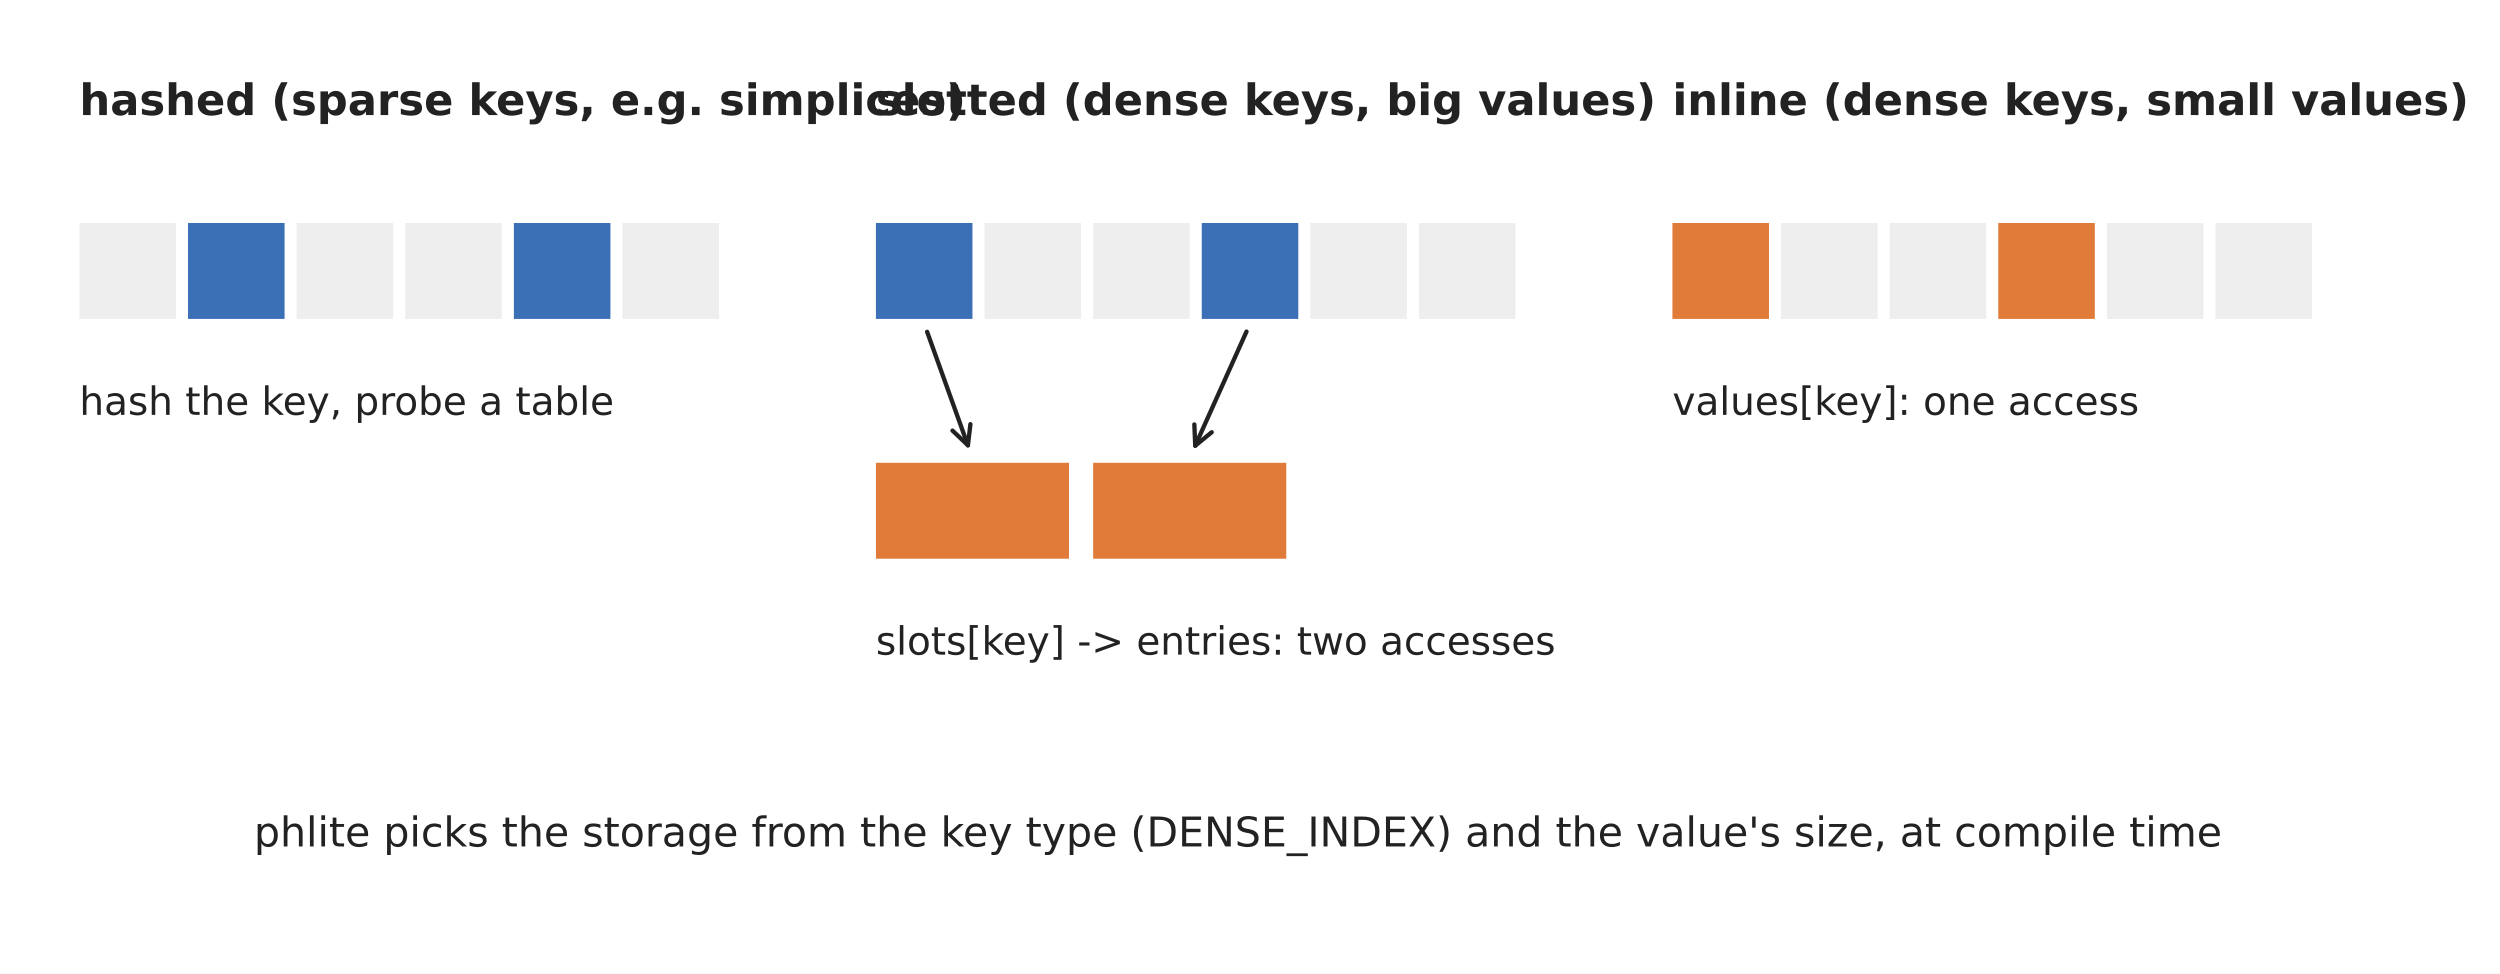
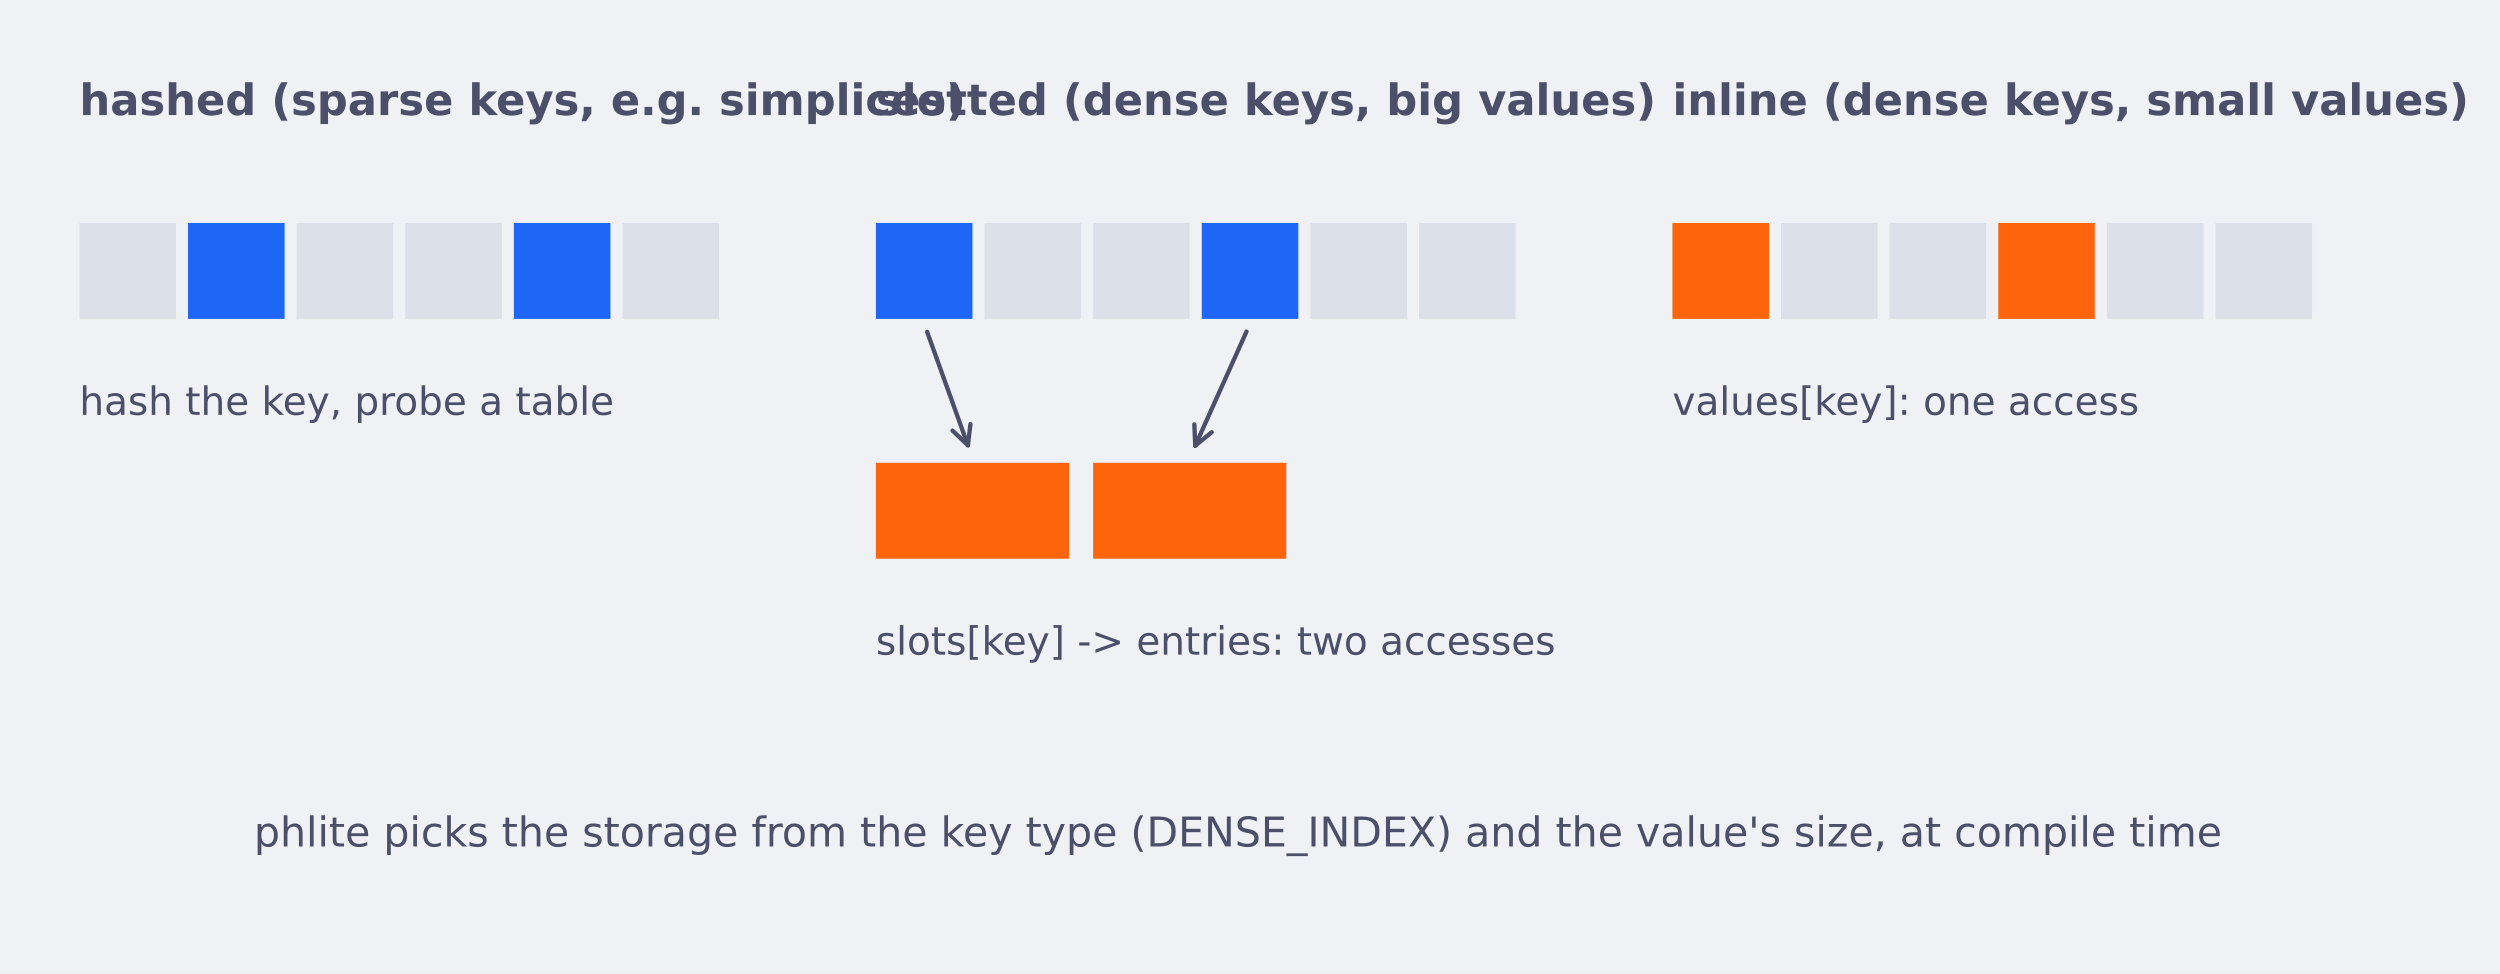
<svg xmlns="http://www.w3.org/2000/svg" width="577.962pt" height="225.072pt" viewBox="0 0 577.962 225.072" version="1.1">
  <defs>
    <style type="text/css">*{stroke-linejoin: round; stroke-linecap: butt}</style>
  </defs>
  <g id="figure_1">
    <g id="patch_1">
-       <path d="M 0 225.072  L 577.962 225.072  L 577.962 -0  L 0 -0  z " style="fill: #ffffff" />
+       <path d="M 0 225.072  L 577.962 225.072  L 577.962 -0  L 0 -0  z " style="fill: #eff1f5" />
    </g>
    <g id="axes_1">
      <g id="patch_2">
-         <path d="M 18.36 73.728  L 40.68 73.728  L 40.68 51.552  L 18.36 51.552  z " clip-path="url(#p2593e8a5bb)" style="fill: #eeeeee" />
+         <path d="M 18.36 73.728  L 40.68 73.728  L 40.68 51.552  L 18.36 51.552  z " clip-path="url(#p2593e8a5bb)" style="fill: #dce0e8" />
      </g>
      <g id="patch_3">
-         <path d="M 43.47 73.728  L 65.79 73.728  L 65.79 51.552  L 43.47 51.552  z " clip-path="url(#p2593e8a5bb)" style="fill: #3b6fb6" />
+         <path d="M 43.47 73.728  L 65.79 73.728  L 65.79 51.552  L 43.47 51.552  z " clip-path="url(#p2593e8a5bb)" style="fill: #1e66f5" />
      </g>
      <g id="patch_4">
-         <path d="M 68.58 73.728  L 90.9 73.728  L 90.9 51.552  L 68.58 51.552  z " clip-path="url(#p2593e8a5bb)" style="fill: #eeeeee" />
+         <path d="M 68.58 73.728  L 90.9 73.728  L 90.9 51.552  L 68.58 51.552  z " clip-path="url(#p2593e8a5bb)" style="fill: #dce0e8" />
      </g>
      <g id="patch_5">
-         <path d="M 93.69 73.728  L 116.01 73.728  L 116.01 51.552  L 93.69 51.552  z " clip-path="url(#p2593e8a5bb)" style="fill: #eeeeee" />
+         <path d="M 93.69 73.728  L 116.01 73.728  L 116.01 51.552  L 93.69 51.552  z " clip-path="url(#p2593e8a5bb)" style="fill: #dce0e8" />
      </g>
      <g id="patch_6">
-         <path d="M 118.8 73.728  L 141.12 73.728  L 141.12 51.552  L 118.8 51.552  z " clip-path="url(#p2593e8a5bb)" style="fill: #3b6fb6" />
+         <path d="M 118.8 73.728  L 141.12 73.728  L 141.12 51.552  L 118.8 51.552  z " clip-path="url(#p2593e8a5bb)" style="fill: #1e66f5" />
      </g>
      <g id="patch_7">
-         <path d="M 143.91 73.728  L 166.23 73.728  L 166.23 51.552  L 143.91 51.552  z " clip-path="url(#p2593e8a5bb)" style="fill: #eeeeee" />
+         <path d="M 143.91 73.728  L 166.23 73.728  L 166.23 51.552  L 143.91 51.552  z " clip-path="url(#p2593e8a5bb)" style="fill: #dce0e8" />
      </g>
      <g id="patch_8">
-         <path d="M 202.5 73.728  L 224.82 73.728  L 224.82 51.552  L 202.5 51.552  z " clip-path="url(#p2593e8a5bb)" style="fill: #3b6fb6" />
+         <path d="M 202.5 73.728  L 224.82 73.728  L 224.82 51.552  L 202.5 51.552  z " clip-path="url(#p2593e8a5bb)" style="fill: #1e66f5" />
      </g>
      <g id="patch_9">
-         <path d="M 227.61 73.728  L 249.93 73.728  L 249.93 51.552  L 227.61 51.552  z " clip-path="url(#p2593e8a5bb)" style="fill: #eeeeee" />
+         <path d="M 227.61 73.728  L 249.93 73.728  L 249.93 51.552  L 227.61 51.552  z " clip-path="url(#p2593e8a5bb)" style="fill: #dce0e8" />
      </g>
      <g id="patch_10">
-         <path d="M 252.72 73.728  L 275.04 73.728  L 275.04 51.552  L 252.72 51.552  z " clip-path="url(#p2593e8a5bb)" style="fill: #eeeeee" />
+         <path d="M 252.72 73.728  L 275.04 73.728  L 275.04 51.552  L 252.72 51.552  z " clip-path="url(#p2593e8a5bb)" style="fill: #dce0e8" />
      </g>
      <g id="patch_11">
-         <path d="M 277.83 73.728  L 300.15 73.728  L 300.15 51.552  L 277.83 51.552  z " clip-path="url(#p2593e8a5bb)" style="fill: #3b6fb6" />
+         <path d="M 277.83 73.728  L 300.15 73.728  L 300.15 51.552  L 277.83 51.552  z " clip-path="url(#p2593e8a5bb)" style="fill: #1e66f5" />
      </g>
      <g id="patch_12">
-         <path d="M 302.94 73.728  L 325.26 73.728  L 325.26 51.552  L 302.94 51.552  z " clip-path="url(#p2593e8a5bb)" style="fill: #eeeeee" />
+         <path d="M 302.94 73.728  L 325.26 73.728  L 325.26 51.552  L 302.94 51.552  z " clip-path="url(#p2593e8a5bb)" style="fill: #dce0e8" />
      </g>
      <g id="patch_13">
-         <path d="M 328.05 73.728  L 350.37 73.728  L 350.37 51.552  L 328.05 51.552  z " clip-path="url(#p2593e8a5bb)" style="fill: #eeeeee" />
+         <path d="M 328.05 73.728  L 350.37 73.728  L 350.37 51.552  L 328.05 51.552  z " clip-path="url(#p2593e8a5bb)" style="fill: #dce0e8" />
      </g>
      <g id="patch_14">
-         <path d="M 202.5 129.168  L 247.14 129.168  L 247.14 106.992  L 202.5 106.992  z " clip-path="url(#p2593e8a5bb)" style="fill: #e07b39" />
+         <path d="M 202.5 129.168  L 247.14 129.168  L 247.14 106.992  L 202.5 106.992  z " clip-path="url(#p2593e8a5bb)" style="fill: #fe640b" />
      </g>
      <g id="patch_15">
-         <path d="M 252.72 129.168  L 297.36 129.168  L 297.36 106.992  L 252.72 106.992  z " clip-path="url(#p2593e8a5bb)" style="fill: #e07b39" />
+         <path d="M 252.72 129.168  L 297.36 129.168  L 297.36 106.992  L 252.72 106.992  z " clip-path="url(#p2593e8a5bb)" style="fill: #fe640b" />
      </g>
      <g id="patch_16">
-         <path d="M 386.64 73.728  L 408.96 73.728  L 408.96 51.552  L 386.64 51.552  z " clip-path="url(#p2593e8a5bb)" style="fill: #e07b39" />
+         <path d="M 386.64 73.728  L 408.96 73.728  L 408.96 51.552  L 386.64 51.552  z " clip-path="url(#p2593e8a5bb)" style="fill: #fe640b" />
      </g>
      <g id="patch_17">
-         <path d="M 411.75 73.728  L 434.07 73.728  L 434.07 51.552  L 411.75 51.552  z " clip-path="url(#p2593e8a5bb)" style="fill: #eeeeee" />
+         <path d="M 411.75 73.728  L 434.07 73.728  L 434.07 51.552  L 411.75 51.552  z " clip-path="url(#p2593e8a5bb)" style="fill: #dce0e8" />
      </g>
      <g id="patch_18">
-         <path d="M 436.86 73.728  L 459.18 73.728  L 459.18 51.552  L 436.86 51.552  z " clip-path="url(#p2593e8a5bb)" style="fill: #eeeeee" />
+         <path d="M 436.86 73.728  L 459.18 73.728  L 459.18 51.552  L 436.86 51.552  z " clip-path="url(#p2593e8a5bb)" style="fill: #dce0e8" />
      </g>
      <g id="patch_19">
-         <path d="M 461.97 73.728  L 484.29 73.728  L 484.29 51.552  L 461.97 51.552  z " clip-path="url(#p2593e8a5bb)" style="fill: #e07b39" />
+         <path d="M 461.97 73.728  L 484.29 73.728  L 484.29 51.552  L 461.97 51.552  z " clip-path="url(#p2593e8a5bb)" style="fill: #fe640b" />
      </g>
      <g id="patch_20">
-         <path d="M 487.08 73.728  L 509.4 73.728  L 509.4 51.552  L 487.08 51.552  z " clip-path="url(#p2593e8a5bb)" style="fill: #eeeeee" />
+         <path d="M 487.08 73.728  L 509.4 73.728  L 509.4 51.552  L 487.08 51.552  z " clip-path="url(#p2593e8a5bb)" style="fill: #dce0e8" />
      </g>
      <g id="patch_21">
-         <path d="M 512.19 73.728  L 534.51 73.728  L 534.51 51.552  L 512.19 51.552  z " clip-path="url(#p2593e8a5bb)" style="fill: #eeeeee" />
+         <path d="M 512.19 73.728  L 534.51 73.728  L 534.51 51.552  L 512.19 51.552  z " clip-path="url(#p2593e8a5bb)" style="fill: #dce0e8" />
      </g>
      <g id="text_1">
-         <text style="font-weight: 700; font-size: 10px; font-family: 'DejaVu Sans'; text-anchor: start; fill: #222222" x="18.36" y="26.604" transform="rotate(-0 18.36 26.604)">hashed (sparse keys, e.g. simplices)</text>
+         <text style="font-weight: 700; font-size: 10px; font-family: 'DejaVu Sans'; text-anchor: start; fill: #4c4f69" x="18.36" y="26.604" transform="rotate(-0 18.36 26.604)">hashed (sparse keys, e.g. simplices)</text>
      </g>
      <g id="text_2">
-         <text style="font-weight: 700; font-size: 10px; font-family: 'DejaVu Sans'; text-anchor: start; fill: #222222" x="202.5" y="26.604" transform="rotate(-0 202.5 26.604)">slotted (dense keys, big values)</text>
+         <text style="font-weight: 700; font-size: 10px; font-family: 'DejaVu Sans'; text-anchor: start; fill: #4c4f69" x="202.5" y="26.604" transform="rotate(-0 202.5 26.604)">slotted (dense keys, big values)</text>
      </g>
      <g id="text_3">
-         <text style="font-weight: 700; font-size: 10px; font-family: 'DejaVu Sans'; text-anchor: start; fill: #222222" x="386.64" y="26.604" transform="rotate(-0 386.64 26.604)">inline (dense keys, small values)</text>
+         <text style="font-weight: 700; font-size: 10px; font-family: 'DejaVu Sans'; text-anchor: start; fill: #4c4f69" x="386.64" y="26.604" transform="rotate(-0 386.64 26.604)">inline (dense keys, small values)</text>
      </g>
      <g id="text_4">
-         <text style="font-size: 9px; font-family: 'DejaVu Sans'; text-anchor: start; fill: #222222" x="18.36" y="95.904" transform="rotate(-0 18.36 95.904)">hash the key, probe a table</text>
+         <text style="font-size: 9px; font-family: 'DejaVu Sans'; text-anchor: start; fill: #4c4f69" x="18.36" y="95.904" transform="rotate(-0 18.36 95.904)">hash the key, probe a table</text>
      </g>
      <g id="patch_22">
-         <path d="M 214.337 76.72  Q 219.24 90.36 223.765 102.948  " style="fill: none; stroke: #222222; stroke-linecap: round" />
-         <path d="M 224.347 98.063  L 223.765 102.948  L 220.206 99.551  " style="fill: none; stroke: #222222; stroke-linecap: round" />
+         <path d="M 214.337 76.72  Q 219.24 90.36 223.765 102.948  " style="fill: none; stroke: #4c4f69; stroke-linecap: round" />
+         <path d="M 224.347 98.063  L 223.765 102.948  L 220.206 99.551  " style="fill: none; stroke: #4c4f69; stroke-linecap: round" />
      </g>
      <g id="patch_23">
-         <path d="M 288.171 76.66  Q 282.015 90.36 276.317 103.04  " style="fill: none; stroke: #222222; stroke-linecap: round" />
-         <path d="M 280.127 99.929  L 276.317 103.04  L 276.114 98.125  " style="fill: none; stroke: #222222; stroke-linecap: round" />
+         <path d="M 288.171 76.66  Q 282.015 90.36 276.317 103.04  " style="fill: none; stroke: #4c4f69; stroke-linecap: round" />
+         <path d="M 280.127 99.929  L 276.317 103.04  L 276.114 98.125  " style="fill: none; stroke: #4c4f69; stroke-linecap: round" />
      </g>
      <g id="text_5">
-         <text style="font-size: 9px; font-family: 'DejaVu Sans'; text-anchor: start; fill: #222222" x="202.5" y="151.344" transform="rotate(-0 202.5 151.344)">slots[key] -&gt; entries: two accesses</text>
+         <text style="font-size: 9px; font-family: 'DejaVu Sans'; text-anchor: start; fill: #4c4f69" x="202.5" y="151.344" transform="rotate(-0 202.5 151.344)">slots[key] -&gt; entries: two accesses</text>
      </g>
      <g id="text_6">
-         <text style="font-size: 9px; font-family: 'DejaVu Sans'; text-anchor: start; fill: #222222" x="386.64" y="95.904" transform="rotate(-0 386.64 95.904)">values[key]: one access</text>
+         <text style="font-size: 9px; font-family: 'DejaVu Sans'; text-anchor: start; fill: #4c4f69" x="386.64" y="95.904" transform="rotate(-0 386.64 95.904)">values[key]: one access</text>
      </g>
      <g id="text_7">
-         <text style="font-size: 9.5px; font-family: 'DejaVu Sans'; text-anchor: middle; fill: #222222" x="286.2" y="195.696" transform="rotate(-0 286.2 195.696)">phlite picks the storage from the key type (DENSE_INDEX) and the value's size, at compile time</text>
+         <text style="font-size: 9.5px; font-family: 'DejaVu Sans'; text-anchor: middle; fill: #4c4f69" x="286.2" y="195.696" transform="rotate(-0 286.2 195.696)">phlite picks the storage from the key type (DENSE_INDEX) and the value's size, at compile time</text>
      </g>
    </g>
  </g>
  <defs>
    <clipPath id="p2593e8a5bb">
      <rect x="7.2" y="7.2" width="558" height="210.672" />
    </clipPath>
  </defs>
</svg>
